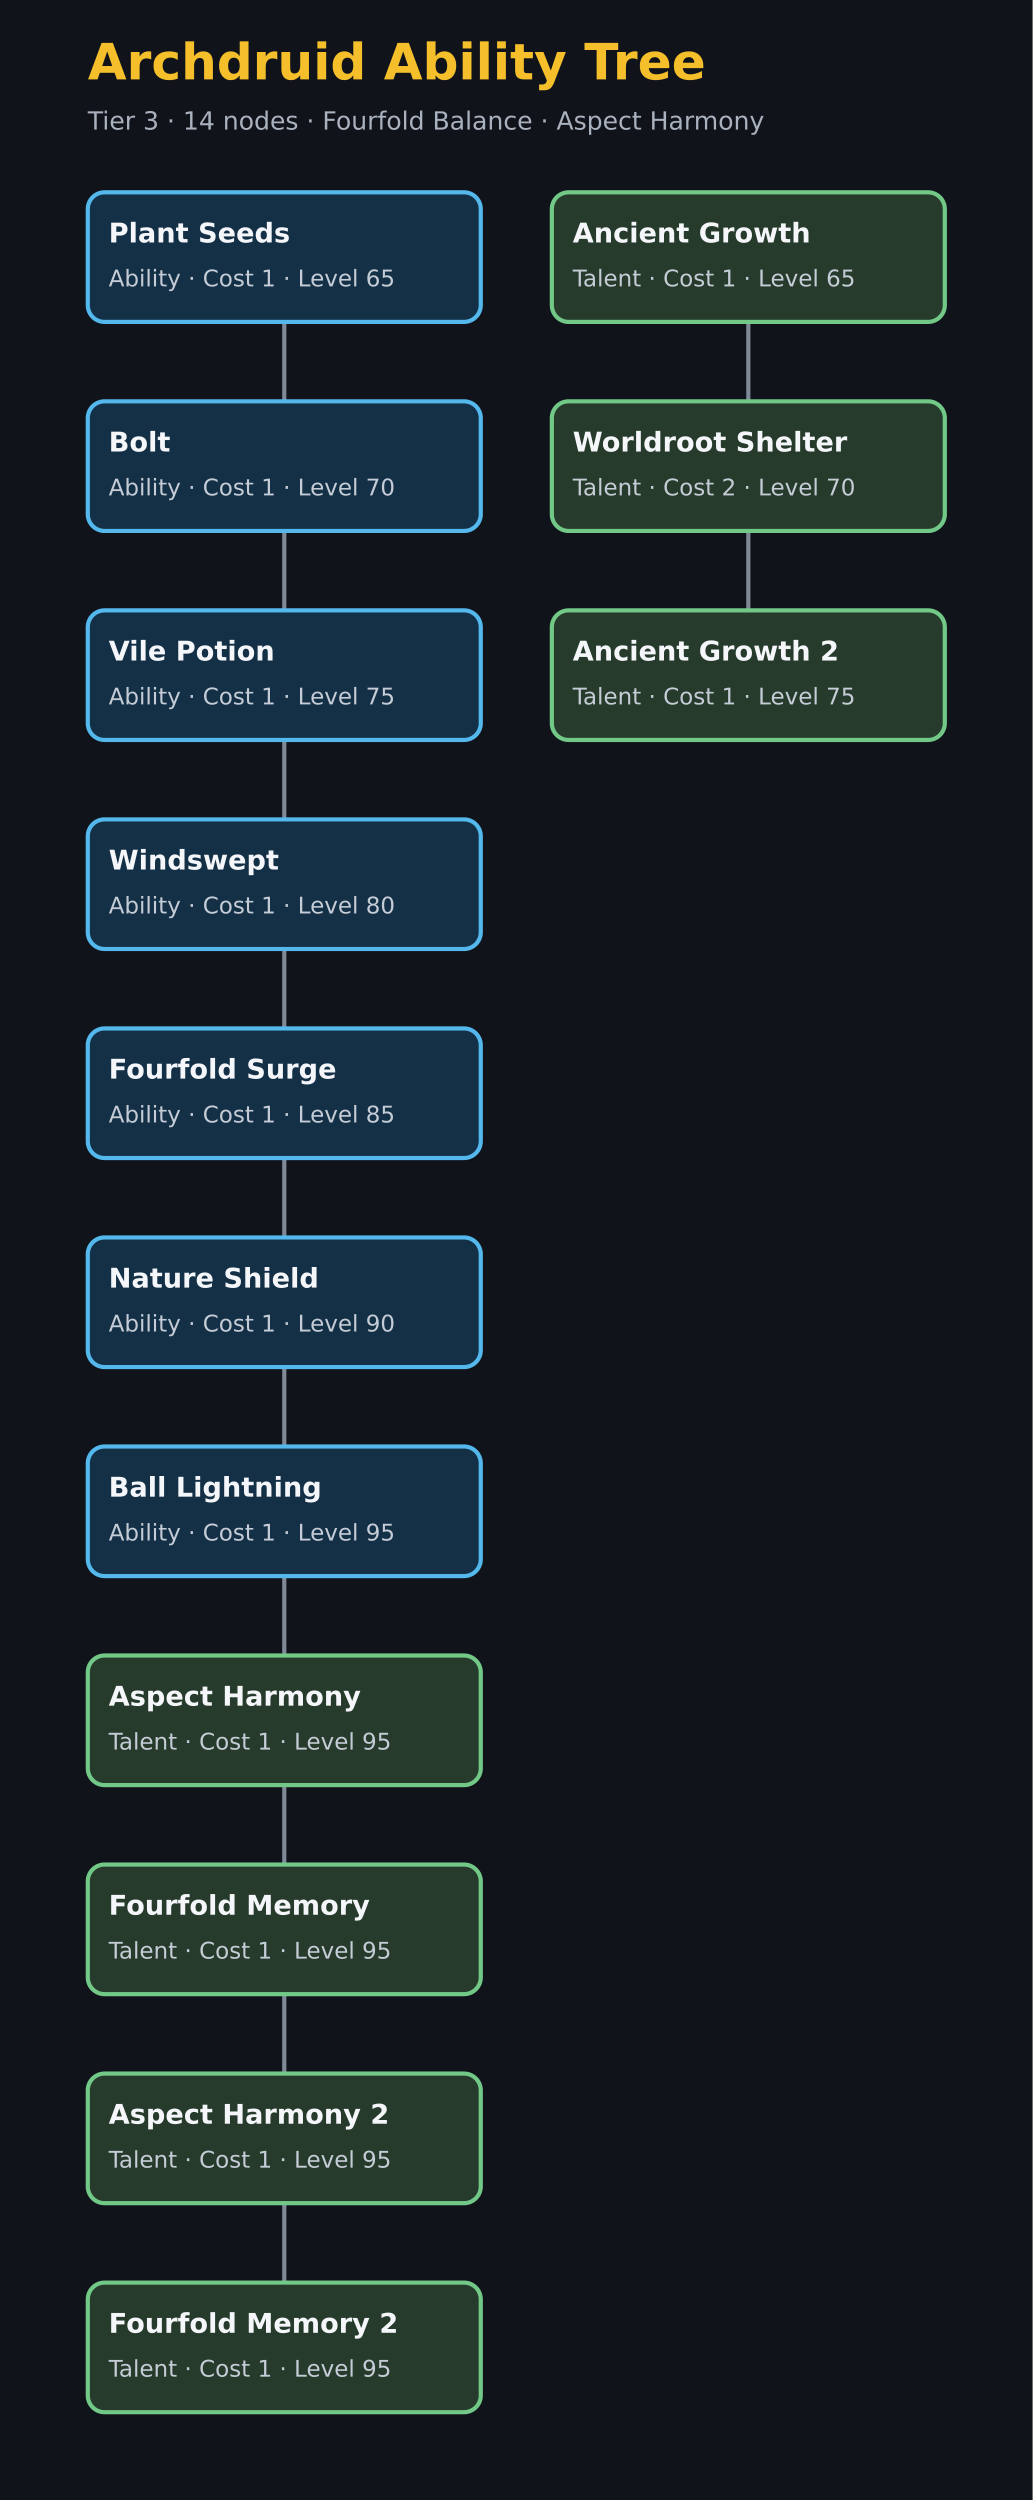
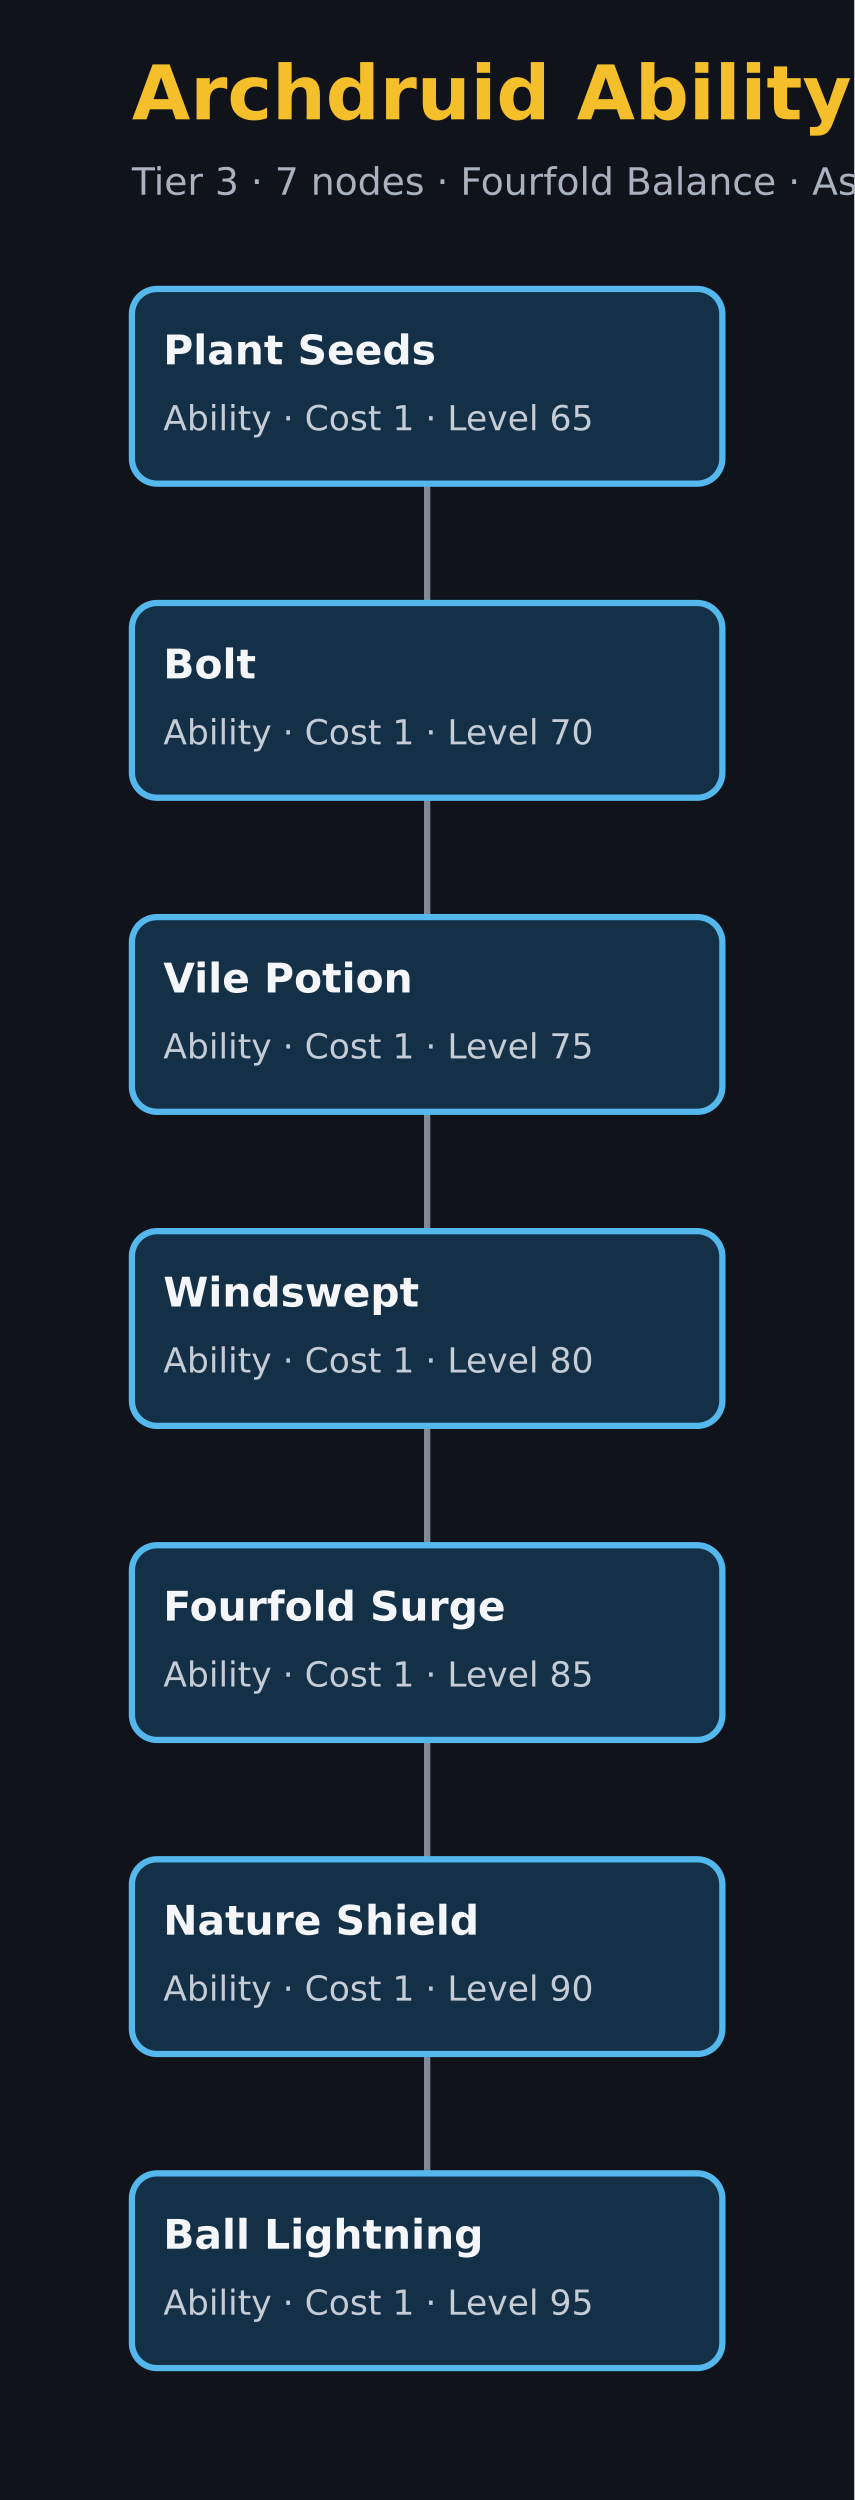
- <svg xmlns="http://www.w3.org/2000/svg" width="494" height="1196" viewBox="0 0 494 1196">
+ <svg xmlns="http://www.w3.org/2000/svg" width="272" height="796" viewBox="0 0 272 796">
  <style>
text{font-family:DejaVu Sans,Arial,sans-serif}
.title{fill:#f4bf2a;font-size:24px;font-weight:700}
.meta{fill:#aab2bf;font-size:12px}
.name{fill:#f4f6fa;font-size:13px;font-weight:700}
.detail{fill:#c5ccd6;font-size:11px}
.resource{fill:#e6bfdc;font-size:9px;font-weight:700}
.edge{fill:none;stroke:#7f8998;stroke-width:2}
.promotion-edge{fill:none;stroke:#c59d3d;stroke-width:3}
</style>
-   <rect width="494" height="1196" fill="#10131a" />
+   <rect width="272" height="796" fill="#10131a" />
  <text class="title" x="42" y="38">Archdruid Ability Tree</text>
-   <text class="meta" x="42" y="62">Tier 3 · 14 nodes · Fourfold Balance · Aspect Harmony</text>
+   <text class="meta" x="42" y="62">Tier 3 · 7 nodes · Fourfold Balance · Aspect Harmony</text>
  <path class="edge" d="M 136.0 123.0 V 173.0 H 136.0 V 223.0" />
  <path class="edge" d="M 136.0 223.0 V 273.0 H 136.0 V 323.0" />
  <path class="edge" d="M 136.0 323.0 V 373.0 H 136.0 V 423.0" />
  <path class="edge" d="M 136.0 423.0 V 473.0 H 136.0 V 523.0" />
  <path class="edge" d="M 136.0 523.0 V 573.0 H 136.0 V 623.0" />
  <path class="edge" d="M 136.0 623.0 V 673.0 H 136.0 V 723.0" />
-   <path class="edge" d="M 136.0 723.0 V 773.0 H 136.0 V 823.0" />
-   <path class="edge" d="M 136.0 823.0 V 873.0 H 136.0 V 923.0" />
-   <path class="edge" d="M 358.0 123.0 V 173.0 H 358.0 V 223.0" />
-   <path class="edge" d="M 136.0 923.0 V 973.0 H 136.0 V 1023.0" />
-   <path class="edge" d="M 358.0 223.0 V 273.0 H 358.0 V 323.0" />
-   <path class="edge" d="M 136.0 1023.0 V 1073.0 H 136.0 V 1123.0" />
  <rect x="42.0" y="92.0" width="188" height="62" rx="8" fill="#133047" stroke="#54b8ed" stroke-width="2" />
  <text class="name" x="52.0" y="116.0">Plant Seeds</text>
  <text class="detail" x="52.0" y="137.0">Ability · Cost 1 · Level 65</text>
  <rect x="42.0" y="192.0" width="188" height="62" rx="8" fill="#133047" stroke="#54b8ed" stroke-width="2" />
  <text class="name" x="52.0" y="216.0">Bolt</text>
  <text class="detail" x="52.0" y="237.0">Ability · Cost 1 · Level 70</text>
  <rect x="42.0" y="292.0" width="188" height="62" rx="8" fill="#133047" stroke="#54b8ed" stroke-width="2" />
  <text class="name" x="52.0" y="316.0">Vile Potion</text>
  <text class="detail" x="52.0" y="337.0">Ability · Cost 1 · Level 75</text>
  <rect x="42.0" y="392.0" width="188" height="62" rx="8" fill="#133047" stroke="#54b8ed" stroke-width="2" />
  <text class="name" x="52.0" y="416.0">Windswept</text>
  <text class="detail" x="52.0" y="437.0">Ability · Cost 1 · Level 80</text>
  <rect x="42.0" y="492.0" width="188" height="62" rx="8" fill="#133047" stroke="#54b8ed" stroke-width="2" />
  <text class="name" x="52.0" y="516.0">Fourfold Surge</text>
  <text class="detail" x="52.0" y="537.0">Ability · Cost 1 · Level 85</text>
  <rect x="42.0" y="592.0" width="188" height="62" rx="8" fill="#133047" stroke="#54b8ed" stroke-width="2" />
  <text class="name" x="52.0" y="616.0">Nature Shield</text>
  <text class="detail" x="52.0" y="637.0">Ability · Cost 1 · Level 90</text>
  <rect x="42.0" y="692.0" width="188" height="62" rx="8" fill="#133047" stroke="#54b8ed" stroke-width="2" />
  <text class="name" x="52.0" y="716.0">Ball Lightning</text>
  <text class="detail" x="52.0" y="737.0">Ability · Cost 1 · Level 95</text>
-   <rect x="42.0" y="792.0" width="188" height="62" rx="8" fill="#263b2b" stroke="#72c987" stroke-width="2" />
-   <text class="name" x="52.0" y="816.0">Aspect Harmony</text>
-   <text class="detail" x="52.0" y="837.0">Talent · Cost 1 · Level 95</text>
-   <rect x="264.0" y="92.0" width="188" height="62" rx="8" fill="#263b2b" stroke="#72c987" stroke-width="2" />
-   <text class="name" x="274.0" y="116.0">Ancient Growth</text>
-   <text class="detail" x="274.0" y="137.0">Talent · Cost 1 · Level 65</text>
-   <rect x="42.0" y="892.0" width="188" height="62" rx="8" fill="#263b2b" stroke="#72c987" stroke-width="2" />
-   <text class="name" x="52.0" y="916.0">Fourfold Memory</text>
-   <text class="detail" x="52.0" y="937.0">Talent · Cost 1 · Level 95</text>
-   <rect x="264.0" y="192.0" width="188" height="62" rx="8" fill="#263b2b" stroke="#72c987" stroke-width="2" />
-   <text class="name" x="274.0" y="216.0">Worldroot Shelter</text>
-   <text class="detail" x="274.0" y="237.0">Talent · Cost 2 · Level 70</text>
-   <rect x="42.0" y="992.0" width="188" height="62" rx="8" fill="#263b2b" stroke="#72c987" stroke-width="2" />
-   <text class="name" x="52.0" y="1016.0">Aspect Harmony 2</text>
-   <text class="detail" x="52.0" y="1037.0">Talent · Cost 1 · Level 95</text>
-   <rect x="264.0" y="292.0" width="188" height="62" rx="8" fill="#263b2b" stroke="#72c987" stroke-width="2" />
-   <text class="name" x="274.0" y="316.0">Ancient Growth 2</text>
-   <text class="detail" x="274.0" y="337.0">Talent · Cost 1 · Level 75</text>
-   <rect x="42.0" y="1092.0" width="188" height="62" rx="8" fill="#263b2b" stroke="#72c987" stroke-width="2" />
-   <text class="name" x="52.0" y="1116.0">Fourfold Memory 2</text>
-   <text class="detail" x="52.0" y="1137.0">Talent · Cost 1 · Level 95</text>
</svg>
